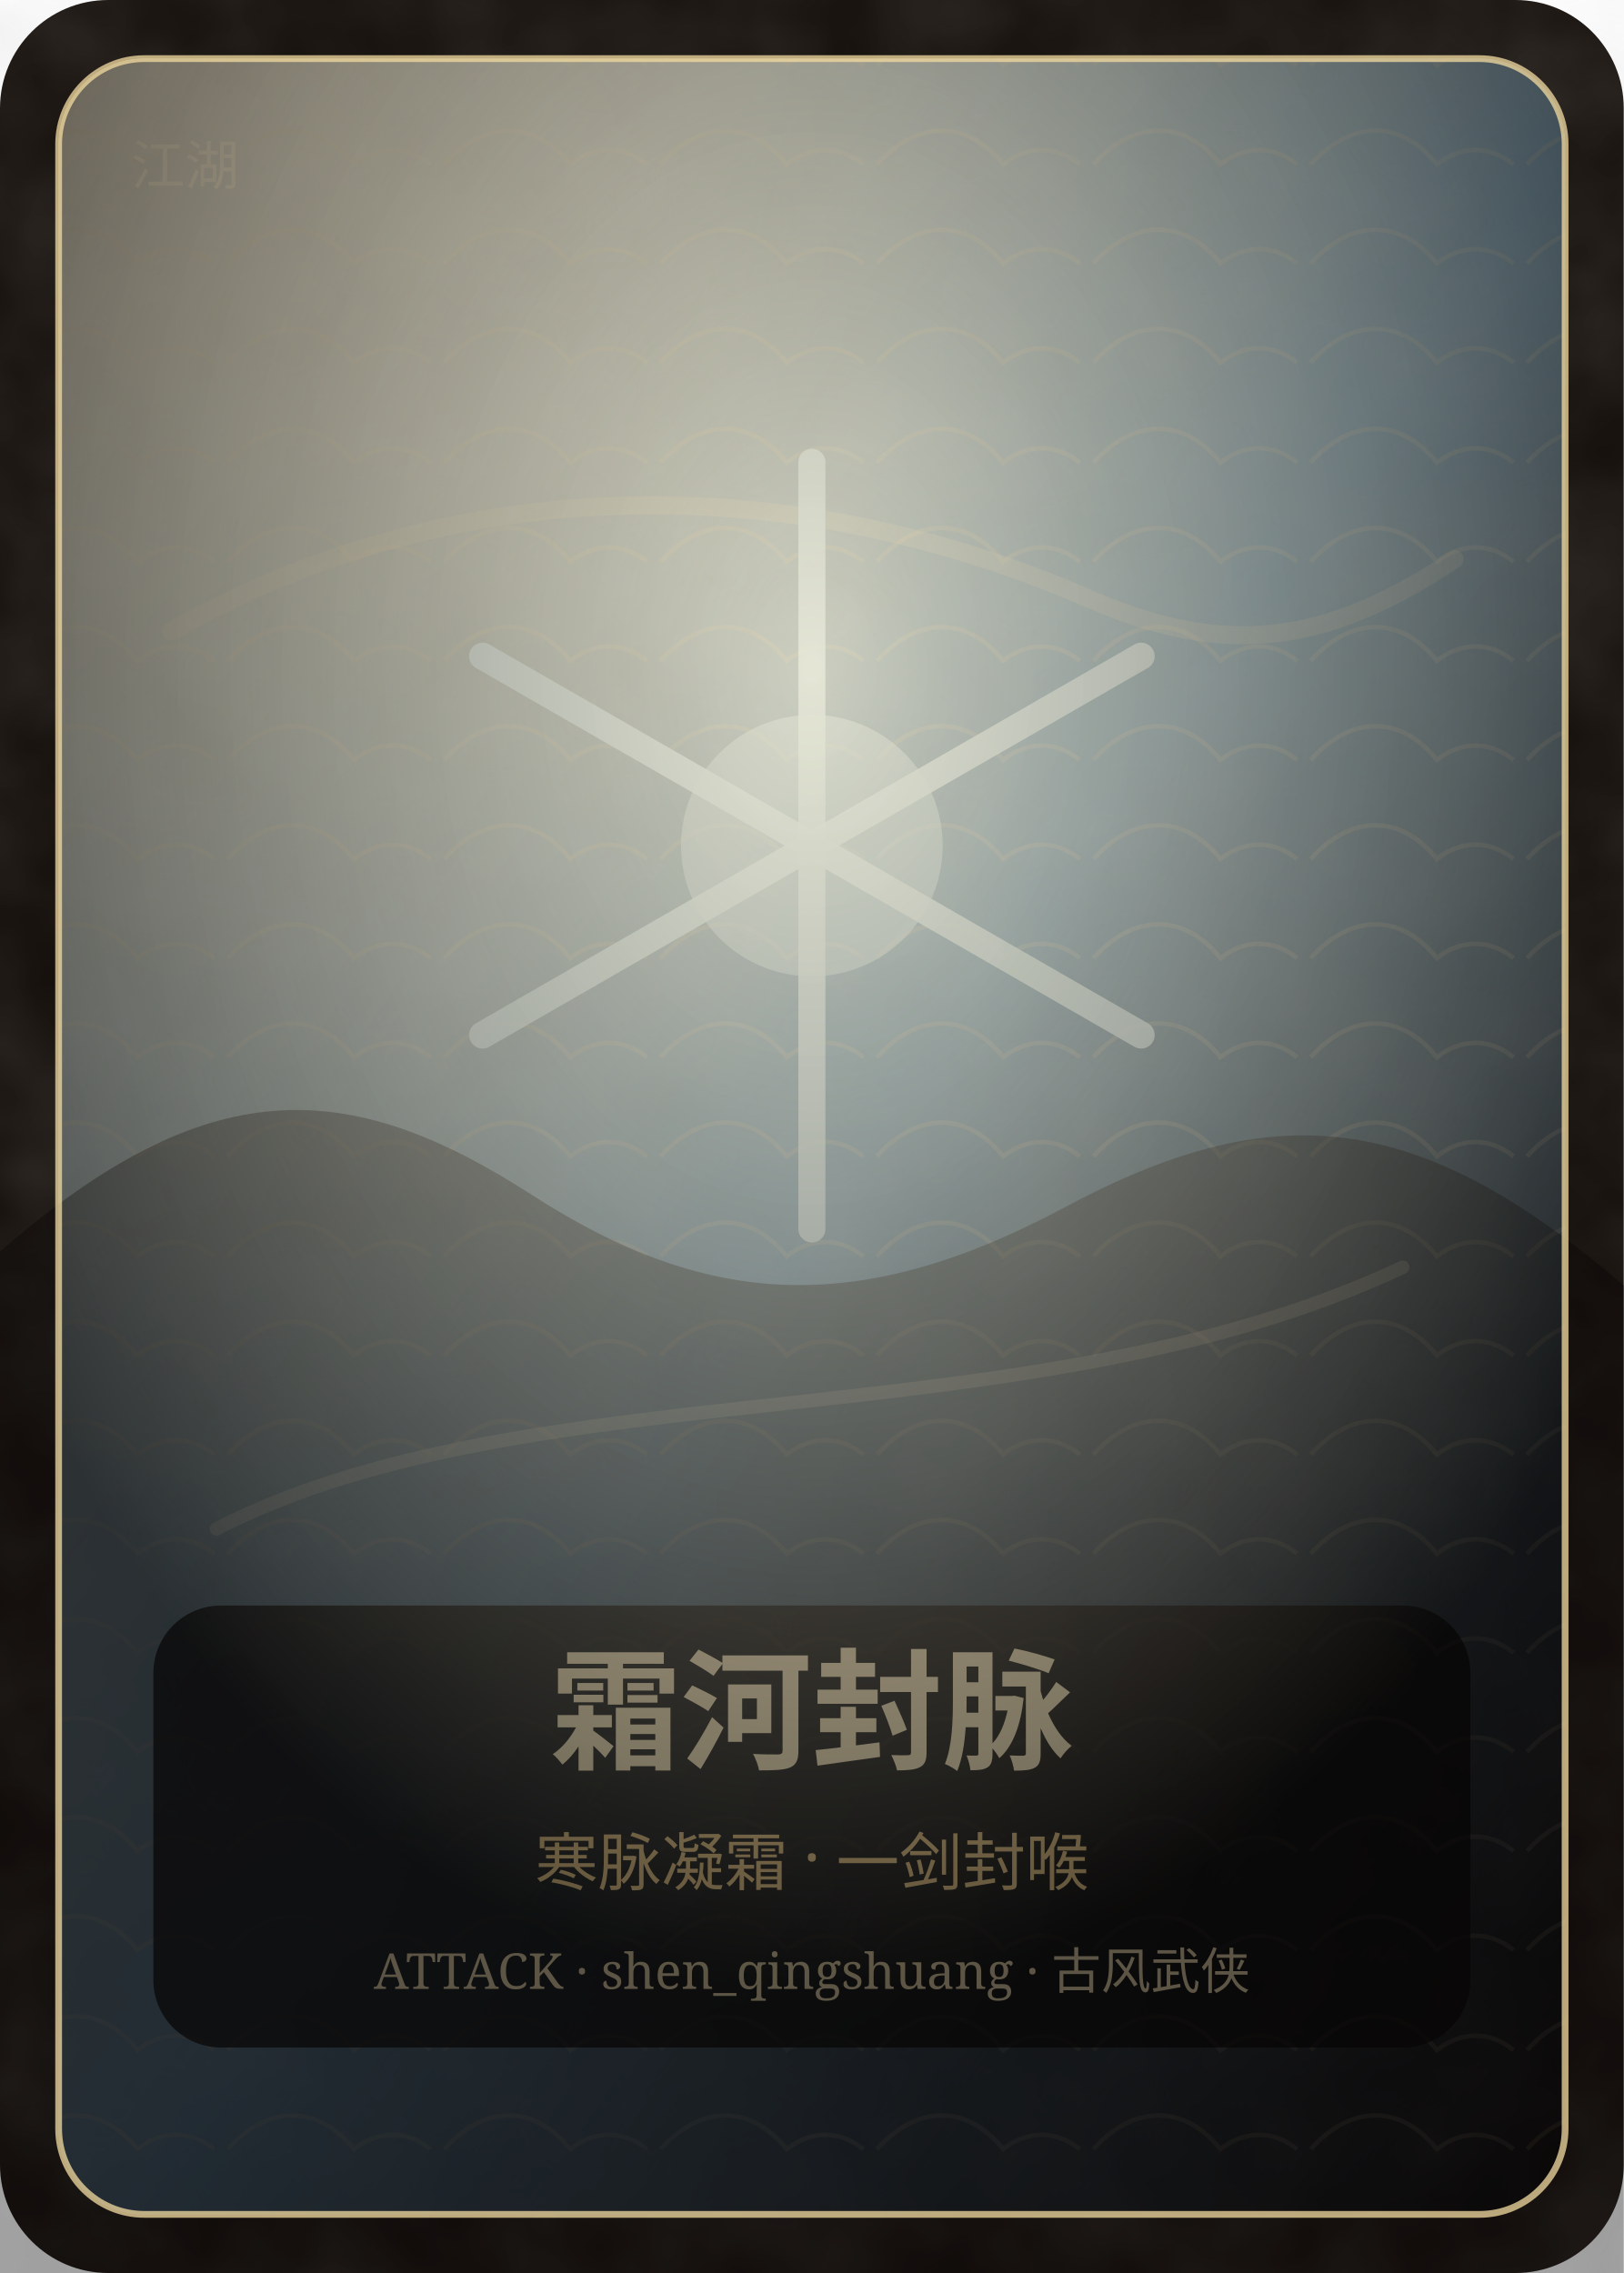
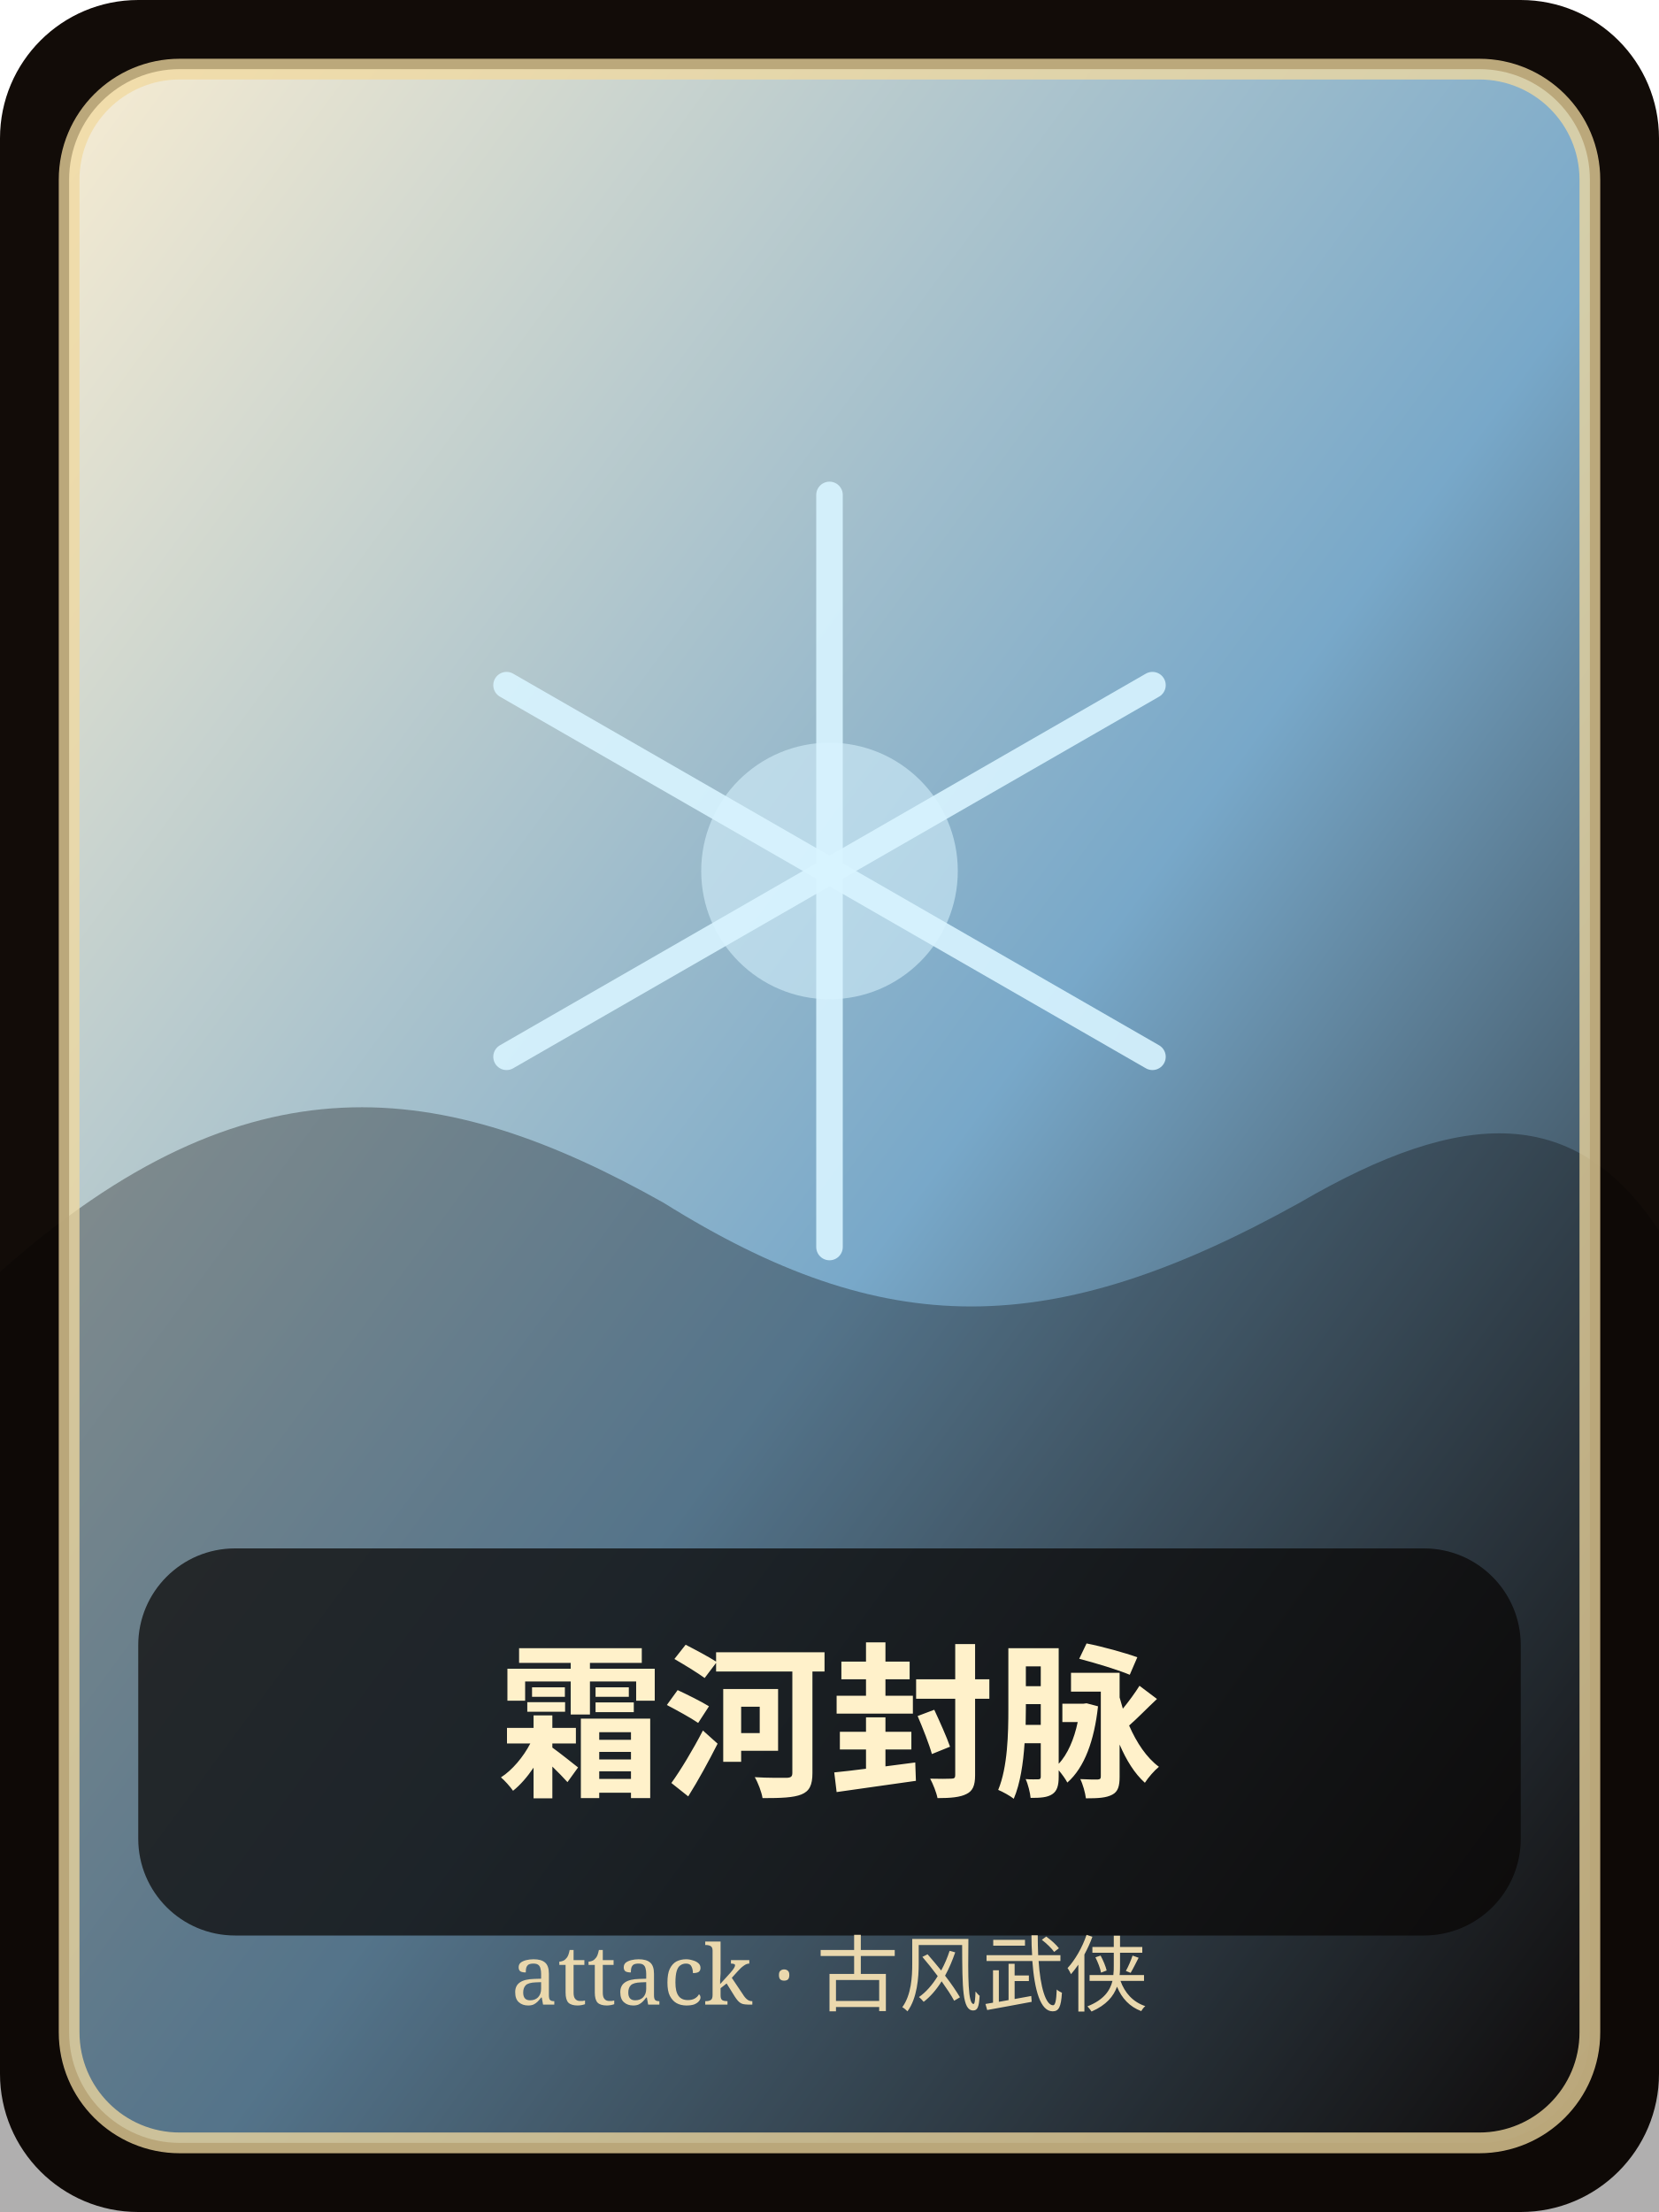
- <svg xmlns="http://www.w3.org/2000/svg" width="720" height="1008" viewBox="0 0 720 1008" role="img" aria-label="霜河封脉 · 古风武侠卡牌" data-art-direction="ancient-wuxia" data-kind="card" data-card-id="frost_seal" data-theme="古风武侠江湖水墨">
+ <svg xmlns="http://www.w3.org/2000/svg" width="120" height="160" viewBox="0 0 120 160" role="img" aria-label="霜河封脉 · 古风武侠卡牌" data-art-direction="ancient-wuxia" data-kind="card" data-card-id="frost_seal" data-theme="古风武侠江湖水墨">
  <defs>
    <linearGradient id="paper" x1="0" y1="0" x2="1" y2="1">
      <stop stop-color="#f7ecd2" />
-       <stop offset="0.52" stop-color="#78a8c9" />
+       <stop offset="0.55" stop-color="#78a8c9" />
      <stop offset="1" stop-color="#100b09" />
    </linearGradient>
-     <radialGradient id="halo" cx="50%" cy="28%" r="62%">
-       <stop stop-color="#f3dfb7" stop-opacity=".55" />
-       <stop offset="1" stop-color="#050403" stop-opacity=".62" />
-     </radialGradient>
-     <filter id="ink">
-       <feTurbulence type="fractalNoise" baseFrequency="0.018" numOctaves="3" seed="17" />
-       <feColorMatrix type="saturate" values="0" />
-       <feComponentTransfer>
-         <feFuncA type="table" tableValues="0 .16" />
-       </feComponentTransfer>
-     </filter>
-     <pattern id="cloud" width="96" height="44" patternUnits="userSpaceOnUse">
-       <path d="M5 29c18-20 40-20 56 0 10-8 23-9 34 0" fill="none" stroke="#f3dfb7" stroke-width="2" opacity=".20" />
-     </pattern>
  </defs>
-   <rect width="720" height="1008" rx="48" fill="#120c08" />
-   <rect x="26" y="26" width="668" height="956" rx="38" fill="url(#paper)" />
-   <rect x="26" y="26" width="668" height="956" rx="38" fill="url(#cloud)" />
-   <rect x="26" y="26" width="668" height="956" rx="38" filter="url(#ink)" />
-   <path d="M0 555c92-80 154-78 236-25 76 49 143 55 235 6 93-50 157-45 249 34v438H0z" fill="#050403" opacity=".36" />
-   <path d="M76 280c126-72 276-72 408-14 58 25 103 21 161-18" fill="none" stroke="#fff1cd" stroke-width="8" stroke-linecap="round" opacity=".20" />
-   <path d="M96 678c140-72 360-38 526-116" fill="none" stroke="#fff1cd" stroke-width="6" stroke-linecap="round" opacity=".18" />
-   <g transform="translate(360 375)">
+   <rect width="120" height="160" rx="10" fill="#120c08" />
+   <rect x="5" y="5" width="110" height="150" rx="8" fill="url(#paper)" />
+   <path d="M0 92c18-16 32-14 48-5 16 10 28 10 46 0 12-7 20-7 26 2v71H0z" fill="#050403" opacity=".32" />
+   <g transform="translate(60 63) scale(.16)">
    <path d="M0 0L0 -170" stroke="#d8f4ff" stroke-width="12" stroke-linecap="round" opacity=".9" />
    <path d="M0 0L146 -84" stroke="#d8f4ff" stroke-width="12" stroke-linecap="round" opacity=".9" />
    <path d="M0 0L146 84" stroke="#d8f4ff" stroke-width="12" stroke-linecap="round" opacity=".9" />
    <path d="M0 0L0 170" stroke="#d8f4ff" stroke-width="12" stroke-linecap="round" opacity=".9" />
    <path d="M0 0L-146 84" stroke="#d8f4ff" stroke-width="12" stroke-linecap="round" opacity=".9" />
    <path d="M0 0L-146 -84" stroke="#d8f4ff" stroke-width="12" stroke-linecap="round" opacity=".9" />
    <circle r="58" fill="#d8f4ff" opacity=".55" />
  </g>
-   <rect x="68" y="712" width="584" height="196" rx="30" fill="#080504" opacity=".70" />
-   <text x="360" y="780" text-anchor="middle" font-family="KaiTi, STKaiti, serif" font-size="58" font-weight="700" fill="#fff1ca">霜河封脉</text>
-   <text x="360" y="836" text-anchor="middle" font-family="KaiTi, STKaiti, serif" font-size="28" fill="#f2d18f">寒脉凝霜 · 一剑封喉</text>
-   <text x="360" y="882" text-anchor="middle" font-family="KaiTi, STKaiti, serif" font-size="22" fill="#ead8ad">ATTACK · shen_qingshuang · 古风武侠</text>
-   <text x="58" y="82" font-family="Georgia, serif" font-size="24" fill="#fff4d8" opacity=".84">江湖</text>
-   <rect x="26" y="26" width="668" height="956" rx="38" fill="url(#halo)" />
-   <rect x="26" y="26" width="668" height="956" rx="38" fill="none" stroke="#f1d99f" stroke-width="3" opacity=".76" />
+   <rect x="10" y="112" width="100" height="28" rx="7" fill="#080504" opacity=".72" />
+   <text x="60" y="129" text-anchor="middle" font-family="KaiTi, STKaiti, serif" font-size="12" font-weight="700" fill="#fff1ca">霜河封脉</text>
+   <text x="60" y="145" text-anchor="middle" font-family="KaiTi, STKaiti, serif" font-size="6" fill="#ead8ad">attack · 古风武侠</text>
+   <rect x="5" y="5" width="110" height="150" rx="8" fill="none" stroke="#f1d99f" stroke-width="1.5" opacity=".76" />
</svg>
